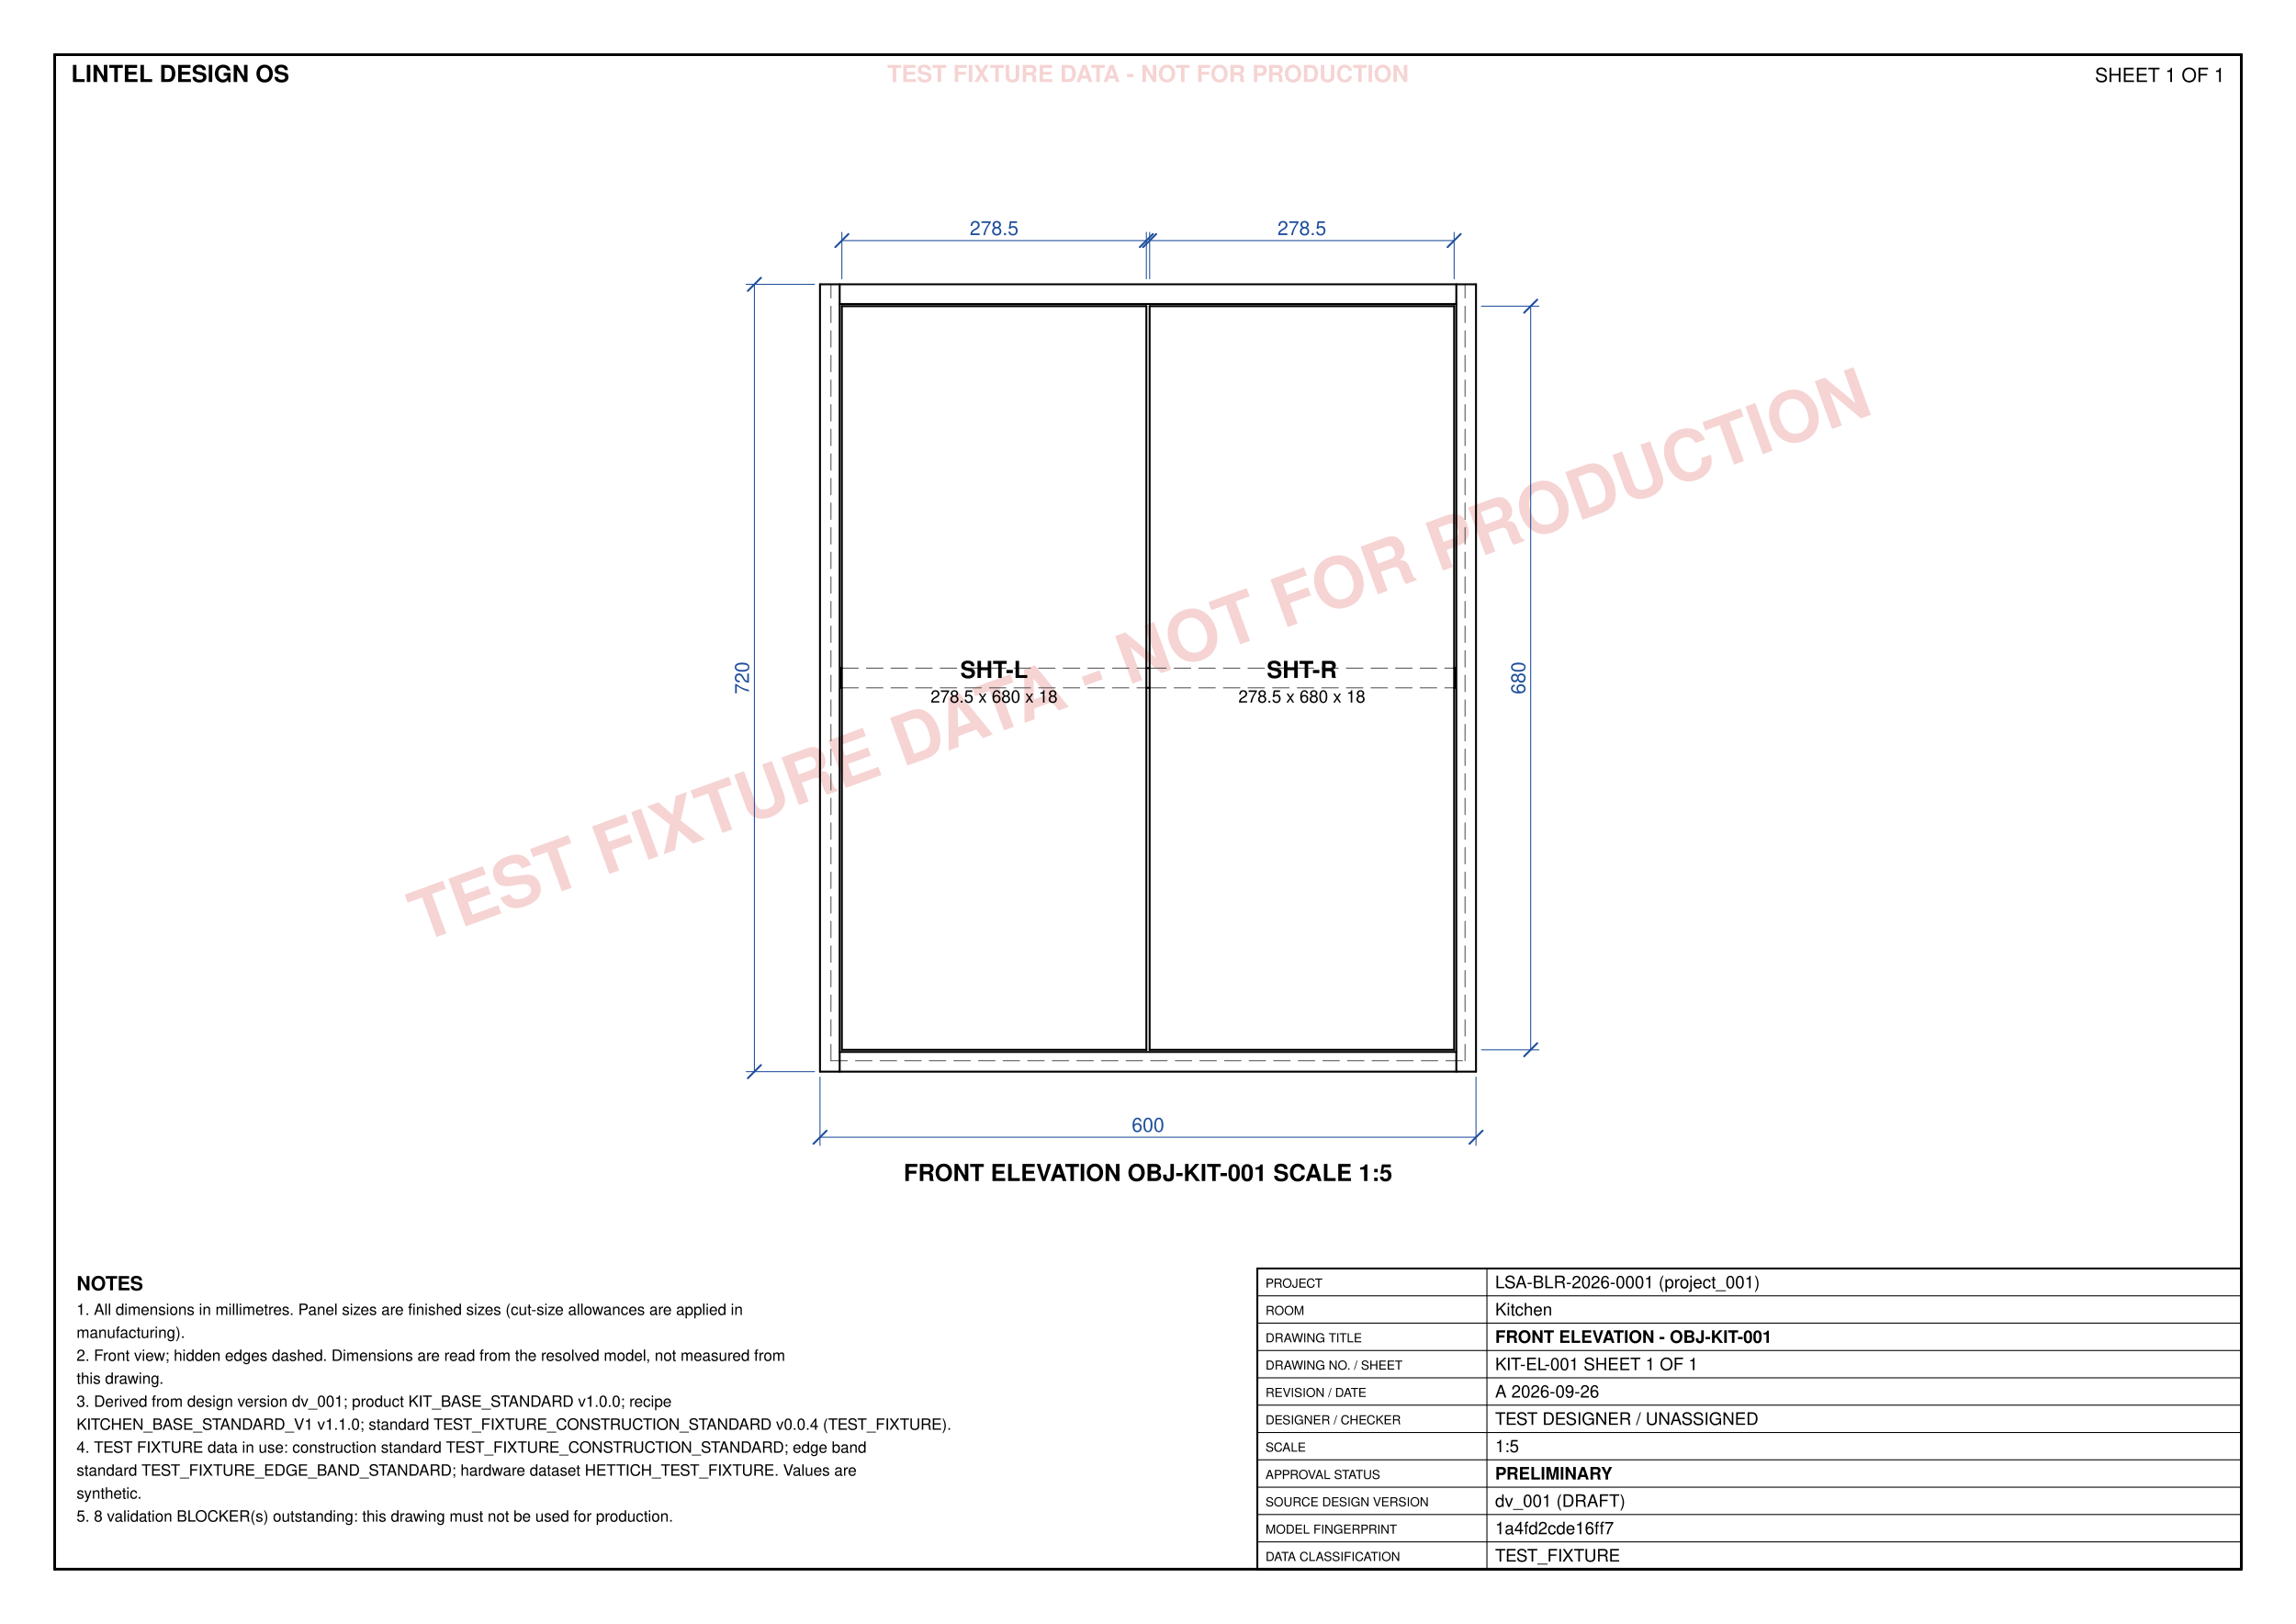
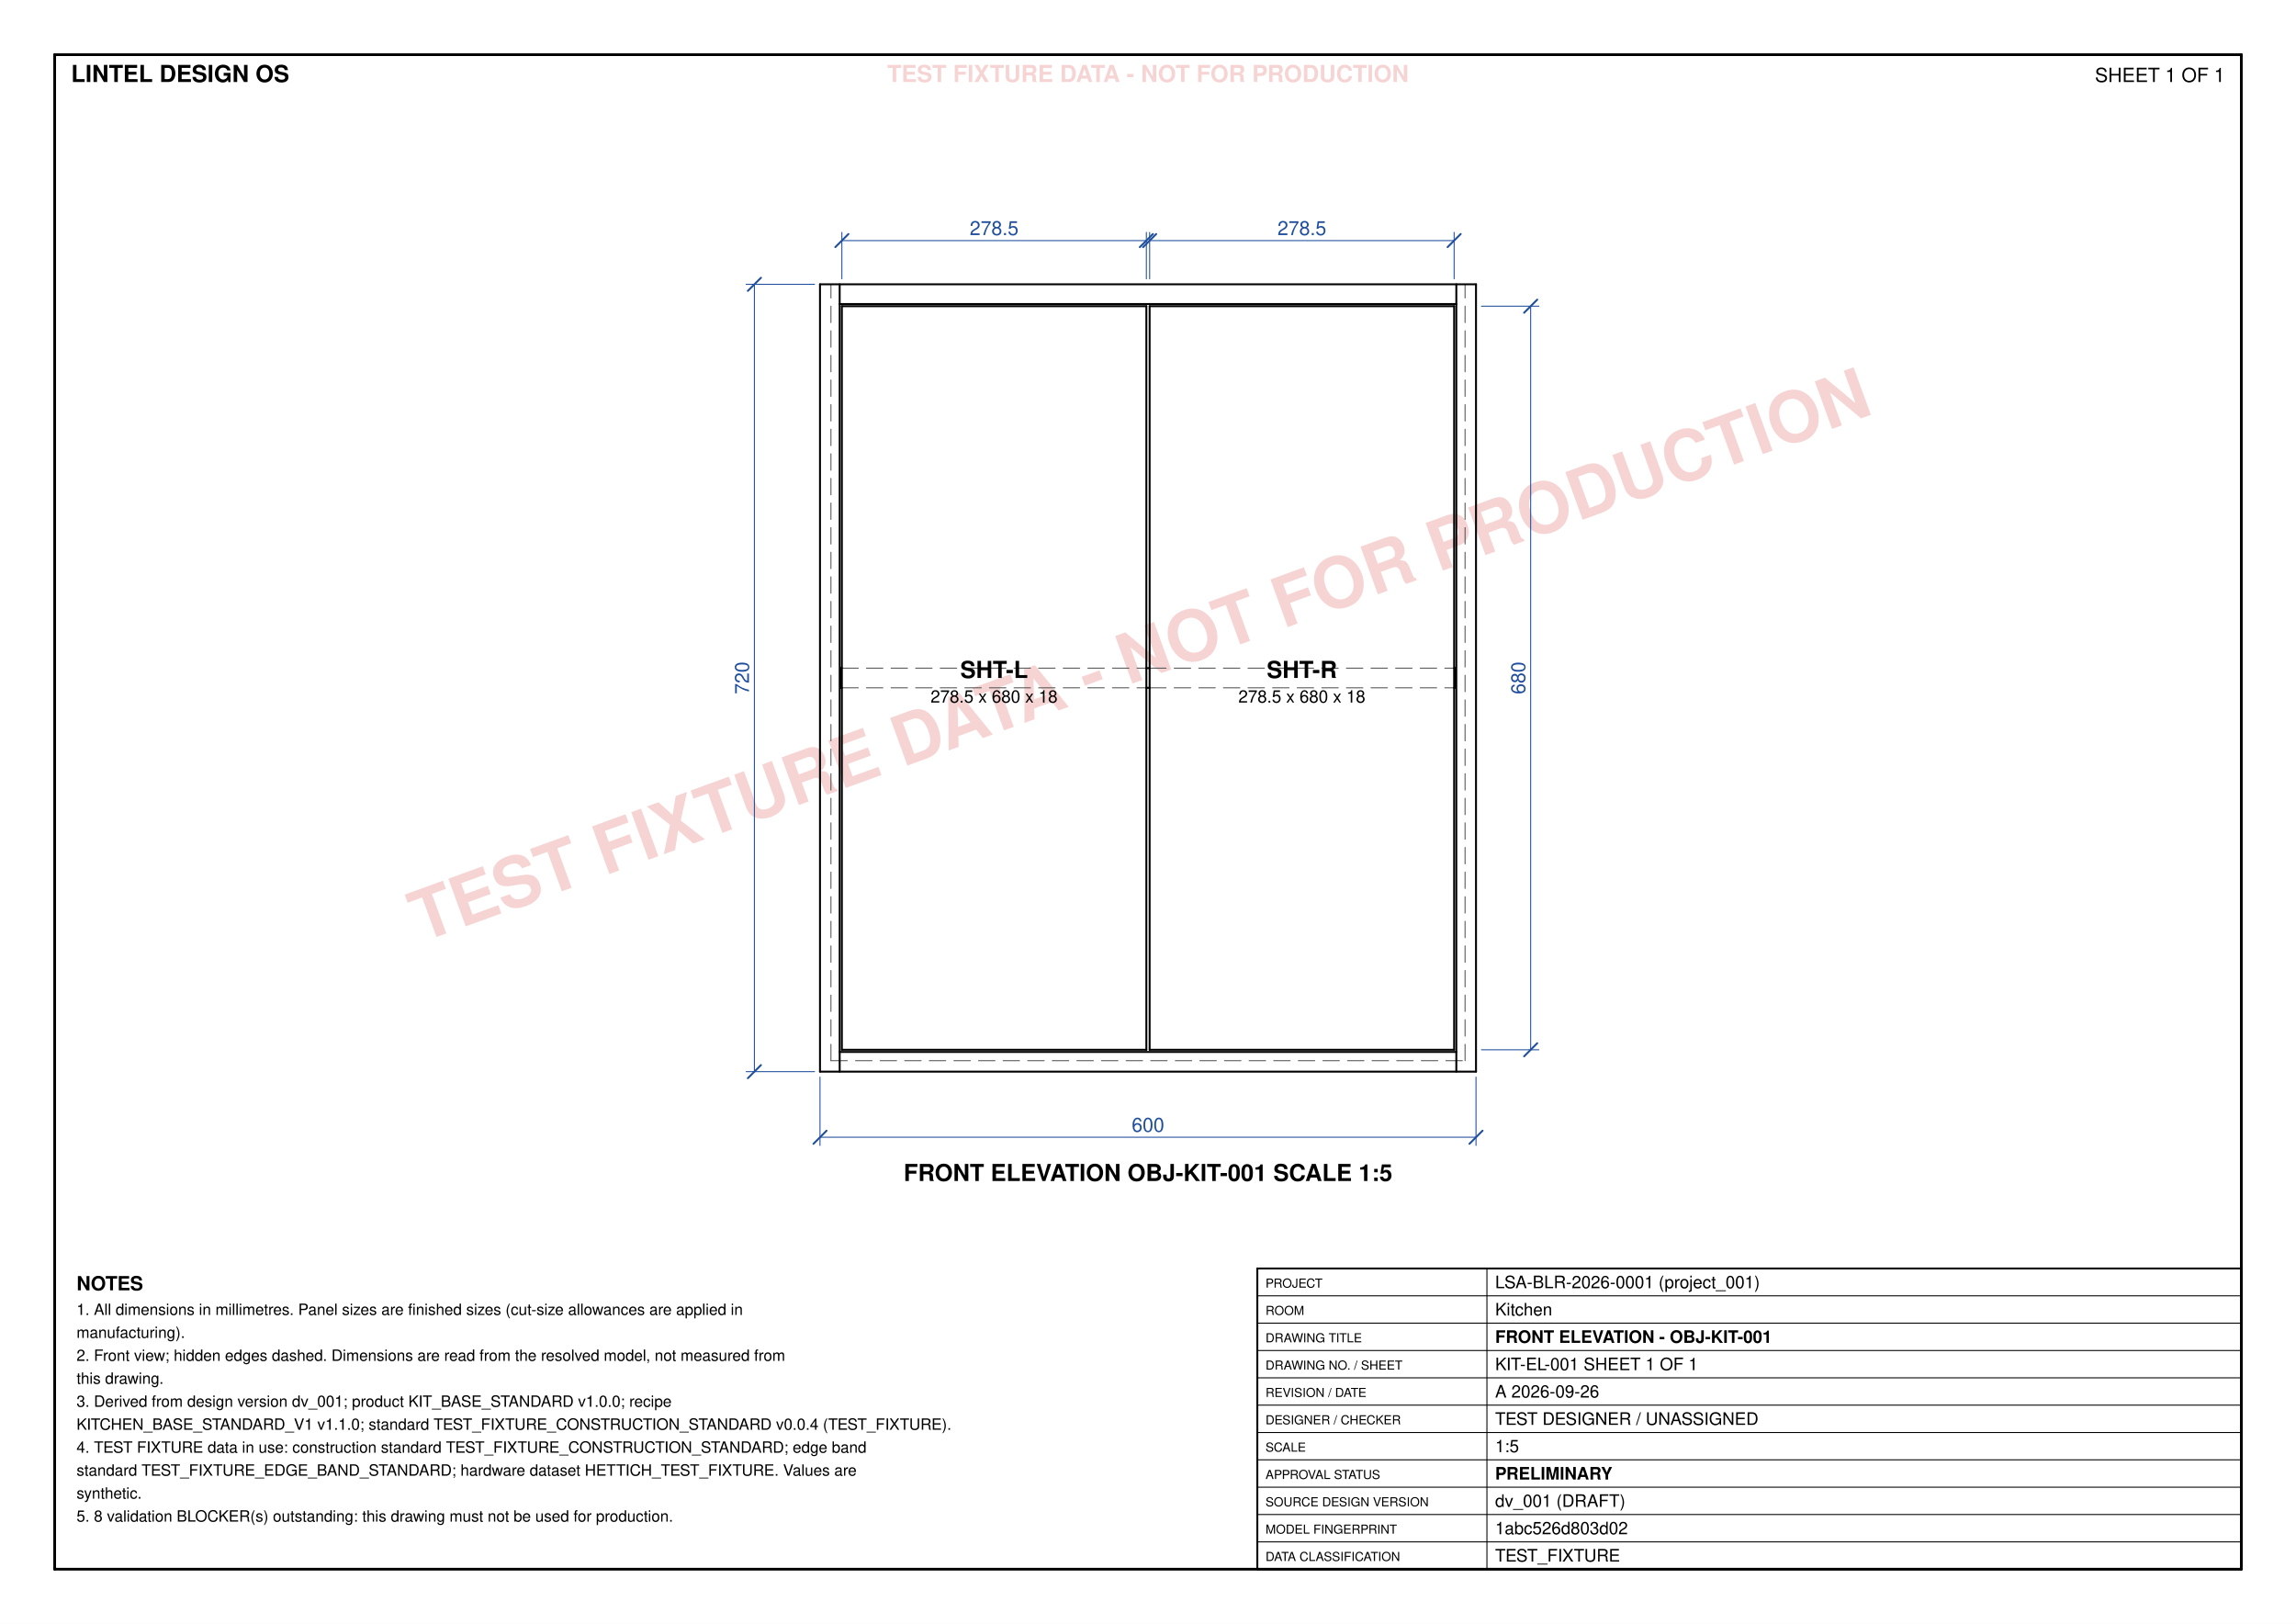
- <svg xmlns="http://www.w3.org/2000/svg" width="420mm" height="297mm" viewBox="0 0 420 297" data-drawing-id="DRW:dv_001:obj_001:FRONT_ELEVATION:KIT-EL-001:RA" data-drawing-type="FRONT_ELEVATION" data-status="PRELIMINARY" data-design-version="dv_001" data-model-fingerprint="1a4fd2cde16ff7" data-classification="TEST_FIXTURE" data-content-hash="1acaca3ce90f0b" data-sheet="1/1">
+ <svg xmlns="http://www.w3.org/2000/svg" width="420mm" height="297mm" viewBox="0 0 420 297" data-drawing-id="DRW:dv_001:obj_001:FRONT_ELEVATION:KIT-EL-001:RA" data-drawing-type="FRONT_ELEVATION" data-status="PRELIMINARY" data-design-version="dv_001" data-model-fingerprint="1abc526d803d02" data-classification="TEST_FIXTURE" data-content-hash="0d9653f9fa1e71" data-sheet="1/1">
  <rect x="0" y="0" width="420" height="297" fill="#ffffff" />
  <g id="WATERMARK" fill="#d9534f" stroke="#d9534f" opacity="0.25" font-family="Helvetica, Arial, sans-serif" stroke-linecap="round">
    <text stroke="none" x="210" y="124" font-size="12.714" text-anchor="middle" font-weight="bold" transform="rotate(-20 210 124)">TEST FIXTURE DATA - NOT FOR PRODUCTION</text>
    <text stroke="none" x="210" y="15" font-size="4.286" text-anchor="middle" font-weight="bold">TEST FIXTURE DATA - NOT FOR PRODUCTION</text>
  </g>
  <g id="BORDER" fill="#000000" stroke="#000000" font-family="Helvetica, Arial, sans-serif" stroke-linecap="round">
    <line fill="none" x1="10" y1="10" x2="410" y2="10" stroke-width="0.5" />
    <line fill="none" x1="410" y1="10" x2="410" y2="287" stroke-width="0.5" />
    <line fill="none" x1="410" y1="287" x2="10" y2="287" stroke-width="0.5" />
    <line fill="none" x1="10" y1="287" x2="10" y2="10" stroke-width="0.5" />
    <text stroke="none" x="13" y="15" font-size="4.286" text-anchor="start" font-weight="bold">LINTEL DESIGN OS</text>
    <text stroke="none" x="407" y="15" font-size="3.571" text-anchor="end">SHEET 1 OF 1</text>
  </g>
  <g id="HIDDEN" fill="#555555" stroke="#555555" font-family="Helvetica, Arial, sans-serif" stroke-linecap="round">
    <line fill="none" x1="152" y1="194" x2="268" y2="194" stroke-width="0.18" stroke-dasharray="3 1.5" />
    <line fill="none" x1="154" y1="125.8" x2="209.7" y2="125.8" stroke-width="0.18" stroke-dasharray="3 1.5" />
    <line fill="none" x1="210.3" y1="125.8" x2="266" y2="125.8" stroke-width="0.18" stroke-dasharray="3 1.5" />
    <line fill="none" x1="154" y1="122.2" x2="209.7" y2="122.2" stroke-width="0.18" stroke-dasharray="3 1.5" />
    <line fill="none" x1="210.3" y1="122.2" x2="266" y2="122.2" stroke-width="0.18" stroke-dasharray="3 1.5" />
    <line fill="none" x1="152" y1="194" x2="152" y2="52" stroke-width="0.18" stroke-dasharray="3 1.5" />
    <line fill="none" x1="268" y1="194" x2="268" y2="52" stroke-width="0.18" stroke-dasharray="3 1.5" />
  </g>
  <g id="VISIBLE" fill="#000000" stroke="#000000" font-family="Helvetica, Arial, sans-serif" stroke-linecap="round">
    <line fill="none" x1="150" y1="196" x2="270" y2="196" stroke-width="0.35" />
    <line fill="none" x1="153.6" y1="192.4" x2="266.4" y2="192.4" stroke-width="0.35" />
    <line fill="none" x1="154" y1="192" x2="209.7" y2="192" stroke-width="0.35" />
    <line fill="none" x1="210.3" y1="192" x2="266" y2="192" stroke-width="0.35" />
    <line fill="none" x1="153.8" y1="125.8" x2="154" y2="125.8" stroke-width="0.35" />
    <line fill="none" x1="209.7" y1="125.8" x2="210.3" y2="125.8" stroke-width="0.35" />
    <line fill="none" x1="266" y1="125.8" x2="266.2" y2="125.8" stroke-width="0.35" />
    <line fill="none" x1="153.8" y1="122.2" x2="154" y2="122.2" stroke-width="0.35" />
    <line fill="none" x1="209.7" y1="122.2" x2="210.3" y2="122.2" stroke-width="0.35" />
    <line fill="none" x1="266" y1="122.2" x2="266.2" y2="122.2" stroke-width="0.35" />
    <line fill="none" x1="154" y1="56" x2="209.7" y2="56" stroke-width="0.35" />
    <line fill="none" x1="210.3" y1="56" x2="266" y2="56" stroke-width="0.35" />
    <line fill="none" x1="153.6" y1="55.6" x2="266.4" y2="55.6" stroke-width="0.35" />
    <line fill="none" x1="150" y1="52" x2="270" y2="52" stroke-width="0.35" />
    <line fill="none" x1="150" y1="196" x2="150" y2="52" stroke-width="0.35" />
    <line fill="none" x1="153.6" y1="196" x2="153.6" y2="52" stroke-width="0.35" />
    <line fill="none" x1="153.8" y1="125.8" x2="153.8" y2="122.2" stroke-width="0.35" />
    <line fill="none" x1="154" y1="192" x2="154" y2="56" stroke-width="0.35" />
    <line fill="none" x1="209.7" y1="192" x2="209.7" y2="56" stroke-width="0.35" />
    <line fill="none" x1="210.3" y1="192" x2="210.3" y2="56" stroke-width="0.35" />
    <line fill="none" x1="266" y1="192" x2="266" y2="56" stroke-width="0.35" />
    <line fill="none" x1="266.2" y1="125.8" x2="266.2" y2="122.2" stroke-width="0.35" />
    <line fill="none" x1="266.4" y1="196" x2="266.4" y2="52" stroke-width="0.35" />
    <line fill="none" x1="270" y1="196" x2="270" y2="52" stroke-width="0.35" />
  </g>
  <g id="DIMENSION" fill="#1f4e9c" stroke="#1f4e9c" font-family="Helvetica, Arial, sans-serif" stroke-linecap="round">
    <line fill="none" x1="150" y1="197" x2="150" y2="209.5" stroke-width="0.18" />
    <line fill="none" x1="148.8" y1="209.2" x2="151.2" y2="206.8" stroke-width="0.35" />
    <line fill="none" x1="270" y1="197" x2="270" y2="209.5" stroke-width="0.18" />
    <line fill="none" x1="268.8" y1="209.2" x2="271.2" y2="206.8" stroke-width="0.35" />
    <line fill="none" x1="150" y1="208" x2="270" y2="208" stroke-width="0.18" />
    <text stroke="none" x="210" y="207" font-size="3.571" text-anchor="middle">600</text>
    <line fill="none" x1="149" y1="196" x2="136.5" y2="196" stroke-width="0.18" />
    <line fill="none" x1="136.8" y1="197.2" x2="139.2" y2="194.8" stroke-width="0.35" />
    <line fill="none" x1="149" y1="52" x2="136.5" y2="52" stroke-width="0.18" />
    <line fill="none" x1="136.8" y1="53.2" x2="139.2" y2="50.8" stroke-width="0.35" />
    <line fill="none" x1="138" y1="196" x2="138" y2="52" stroke-width="0.18" />
    <text stroke="none" x="137" y="124" font-size="3.571" text-anchor="middle" transform="rotate(-90 137 124)">720</text>
    <line fill="none" x1="154" y1="51" x2="154" y2="42.5" stroke-width="0.18" />
    <line fill="none" x1="152.8" y1="45.2" x2="155.2" y2="42.8" stroke-width="0.35" />
    <line fill="none" x1="209.7" y1="51" x2="209.7" y2="42.5" stroke-width="0.18" />
    <line fill="none" x1="208.5" y1="45.2" x2="210.9" y2="42.8" stroke-width="0.35" />
    <line fill="none" x1="154" y1="44" x2="209.7" y2="44" stroke-width="0.18" />
    <text stroke="none" x="181.85" y="43" font-size="3.571" text-anchor="middle">278.5</text>
    <line fill="none" x1="210.3" y1="51" x2="210.3" y2="42.5" stroke-width="0.18" />
    <line fill="none" x1="209.1" y1="45.2" x2="211.5" y2="42.8" stroke-width="0.35" />
    <line fill="none" x1="266" y1="51" x2="266" y2="42.5" stroke-width="0.18" />
    <line fill="none" x1="264.8" y1="45.2" x2="267.2" y2="42.8" stroke-width="0.35" />
    <line fill="none" x1="210.3" y1="44" x2="266" y2="44" stroke-width="0.18" />
    <text stroke="none" x="238.15" y="43" font-size="3.571" text-anchor="middle">278.5</text>
    <line fill="none" x1="271" y1="192" x2="281.5" y2="192" stroke-width="0.18" />
    <line fill="none" x1="278.8" y1="193.2" x2="281.2" y2="190.8" stroke-width="0.35" />
    <line fill="none" x1="271" y1="56" x2="281.5" y2="56" stroke-width="0.18" />
    <line fill="none" x1="278.8" y1="57.2" x2="281.2" y2="54.8" stroke-width="0.35" />
    <line fill="none" x1="280" y1="192" x2="280" y2="56" stroke-width="0.18" />
    <text stroke="none" x="279" y="124" font-size="3.571" text-anchor="middle" transform="rotate(-90 279 124)">680</text>
  </g>
  <g id="ANNOTATION" fill="#000000" stroke="#000000" font-family="Helvetica, Arial, sans-serif" stroke-linecap="round">
    <text stroke="none" x="181.85" y="124" font-size="4.286" text-anchor="middle" font-weight="bold">SHT-L</text>
    <text stroke="none" x="181.85" y="128.5" font-size="3.143" text-anchor="middle">278.5 x 680 x 18</text>
    <text stroke="none" x="238.15" y="124" font-size="4.286" text-anchor="middle" font-weight="bold">SHT-R</text>
    <text stroke="none" x="238.15" y="128.5" font-size="3.143" text-anchor="middle">278.5 x 680 x 18</text>
    <text stroke="none" x="210" y="216" font-size="4.286" text-anchor="middle" font-weight="bold">FRONT ELEVATION  OBJ-KIT-001  SCALE 1:5</text>
    <text stroke="none" x="14" y="236" font-size="3.571" text-anchor="start" font-weight="bold">NOTES</text>
    <text stroke="none" x="14" y="240.5" font-size="2.857" text-anchor="start">1. All dimensions in millimetres. Panel sizes are finished sizes (cut-size allowances are applied in</text>
    <text stroke="none" x="14" y="244.7" font-size="2.857" text-anchor="start">   manufacturing).</text>
    <text stroke="none" x="14" y="248.9" font-size="2.857" text-anchor="start">2. Front view; hidden edges dashed. Dimensions are read from the resolved model, not measured from</text>
    <text stroke="none" x="14" y="253.1" font-size="2.857" text-anchor="start">   this drawing.</text>
    <text stroke="none" x="14" y="257.3" font-size="2.857" text-anchor="start">3. Derived from design version dv_001; product KIT_BASE_STANDARD v1.0.0; recipe</text>
    <text stroke="none" x="14" y="261.5" font-size="2.857" text-anchor="start">   KITCHEN_BASE_STANDARD_V1 v1.1.0; standard TEST_FIXTURE_CONSTRUCTION_STANDARD v0.0.4 (TEST_FIXTURE).</text>
    <text stroke="none" x="14" y="265.7" font-size="2.857" text-anchor="start">4. TEST FIXTURE data in use: construction standard TEST_FIXTURE_CONSTRUCTION_STANDARD; edge band</text>
    <text stroke="none" x="14" y="269.9" font-size="2.857" text-anchor="start">   standard TEST_FIXTURE_EDGE_BAND_STANDARD; hardware dataset HETTICH_TEST_FIXTURE. Values are</text>
    <text stroke="none" x="14" y="274.1" font-size="2.857" text-anchor="start">   synthetic.</text>
    <text stroke="none" x="14" y="278.3" font-size="2.857" text-anchor="start">5. 8 validation BLOCKER(s) outstanding: this drawing must not be used for production.</text>
  </g>
  <g id="TITLE_BLOCK" fill="#000000" stroke="#000000" font-family="Helvetica, Arial, sans-serif" stroke-linecap="round">
    <line fill="none" x1="230" y1="232" x2="410" y2="232" stroke-width="0.35" />
    <line fill="none" x1="410" y1="232" x2="410" y2="287" stroke-width="0.35" />
    <line fill="none" x1="410" y1="287" x2="230" y2="287" stroke-width="0.35" />
    <line fill="none" x1="230" y1="287" x2="230" y2="232" stroke-width="0.35" />
    <line fill="none" x1="272" y1="232" x2="272" y2="287" stroke-width="0.18" />
    <text stroke="none" x="231.5" y="235.5" font-size="2.286" text-anchor="start">PROJECT</text>
    <text stroke="none" x="273.5" y="235.6" font-size="3.143" text-anchor="start">LSA-BLR-2026-0001 (project_001)</text>
    <line fill="none" x1="230" y1="237" x2="410" y2="237" stroke-width="0.18" />
    <text stroke="none" x="231.5" y="240.5" font-size="2.286" text-anchor="start">ROOM</text>
    <text stroke="none" x="273.5" y="240.6" font-size="3.143" text-anchor="start">Kitchen</text>
    <line fill="none" x1="230" y1="242" x2="410" y2="242" stroke-width="0.18" />
    <text stroke="none" x="231.5" y="245.5" font-size="2.286" text-anchor="start">DRAWING TITLE</text>
    <text stroke="none" x="273.5" y="245.6" font-size="3.143" text-anchor="start" font-weight="bold">FRONT ELEVATION - OBJ-KIT-001</text>
    <line fill="none" x1="230" y1="247" x2="410" y2="247" stroke-width="0.18" />
    <text stroke="none" x="231.5" y="250.5" font-size="2.286" text-anchor="start">DRAWING NO. / SHEET</text>
    <text stroke="none" x="273.5" y="250.6" font-size="3.143" text-anchor="start">KIT-EL-001   SHEET 1 OF 1</text>
    <line fill="none" x1="230" y1="252" x2="410" y2="252" stroke-width="0.18" />
    <text stroke="none" x="231.5" y="255.5" font-size="2.286" text-anchor="start">REVISION / DATE</text>
    <text stroke="none" x="273.5" y="255.6" font-size="3.143" text-anchor="start">A   2026-09-26</text>
    <line fill="none" x1="230" y1="257" x2="410" y2="257" stroke-width="0.18" />
    <text stroke="none" x="231.5" y="260.5" font-size="2.286" text-anchor="start">DESIGNER / CHECKER</text>
    <text stroke="none" x="273.5" y="260.6" font-size="3.143" text-anchor="start">TEST DESIGNER / UNASSIGNED</text>
    <line fill="none" x1="230" y1="262" x2="410" y2="262" stroke-width="0.18" />
    <text stroke="none" x="231.5" y="265.5" font-size="2.286" text-anchor="start">SCALE</text>
    <text stroke="none" x="273.5" y="265.6" font-size="3.143" text-anchor="start">1:5</text>
    <line fill="none" x1="230" y1="267" x2="410" y2="267" stroke-width="0.18" />
    <text stroke="none" x="231.5" y="270.5" font-size="2.286" text-anchor="start">APPROVAL STATUS</text>
    <text stroke="none" x="273.5" y="270.6" font-size="3.143" text-anchor="start" font-weight="bold">PRELIMINARY</text>
    <line fill="none" x1="230" y1="272" x2="410" y2="272" stroke-width="0.18" />
    <text stroke="none" x="231.5" y="275.5" font-size="2.286" text-anchor="start">SOURCE DESIGN VERSION</text>
    <text stroke="none" x="273.5" y="275.6" font-size="3.143" text-anchor="start">dv_001 (DRAFT)</text>
    <line fill="none" x1="230" y1="277" x2="410" y2="277" stroke-width="0.18" />
    <text stroke="none" x="231.5" y="280.5" font-size="2.286" text-anchor="start">MODEL FINGERPRINT</text>
-     <text stroke="none" x="273.5" y="280.6" font-size="3.143" text-anchor="start">1a4fd2cde16ff7</text>
+     <text stroke="none" x="273.5" y="280.6" font-size="3.143" text-anchor="start">1abc526d803d02</text>
    <line fill="none" x1="230" y1="282" x2="410" y2="282" stroke-width="0.18" />
    <text stroke="none" x="231.5" y="285.5" font-size="2.286" text-anchor="start">DATA CLASSIFICATION</text>
    <text stroke="none" x="273.5" y="285.6" font-size="3.143" text-anchor="start">TEST_FIXTURE</text>
  </g>
</svg>
